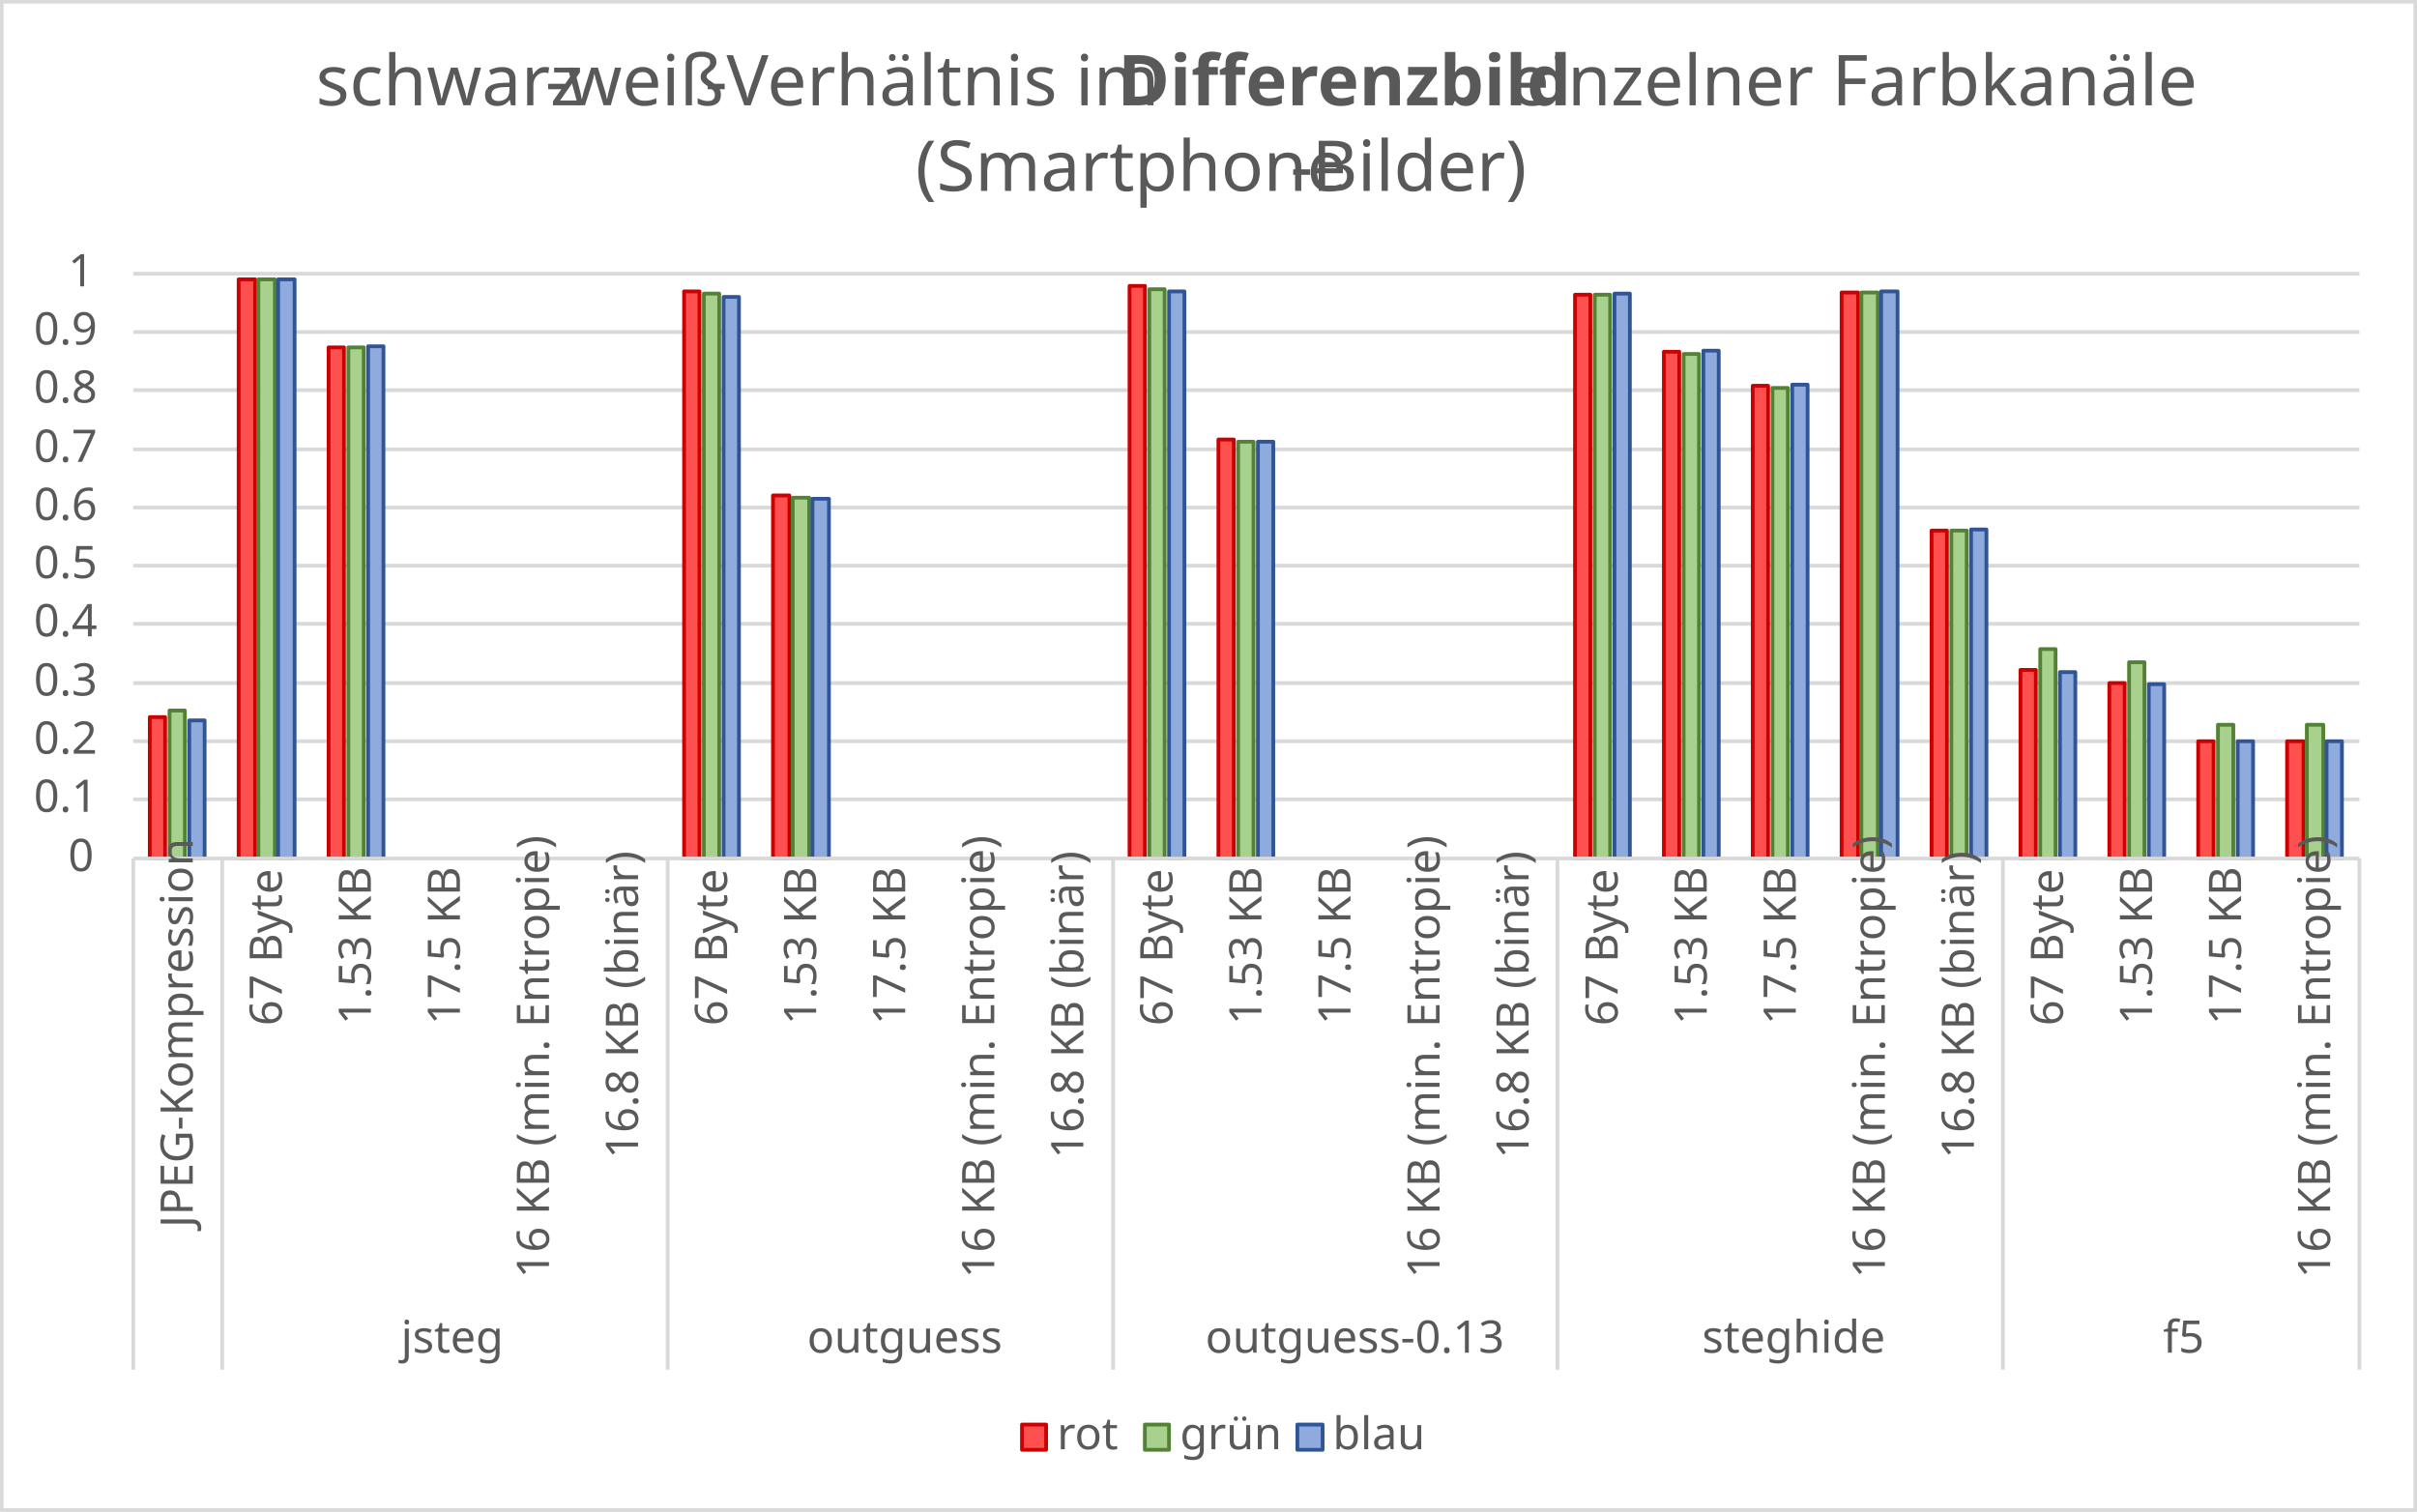
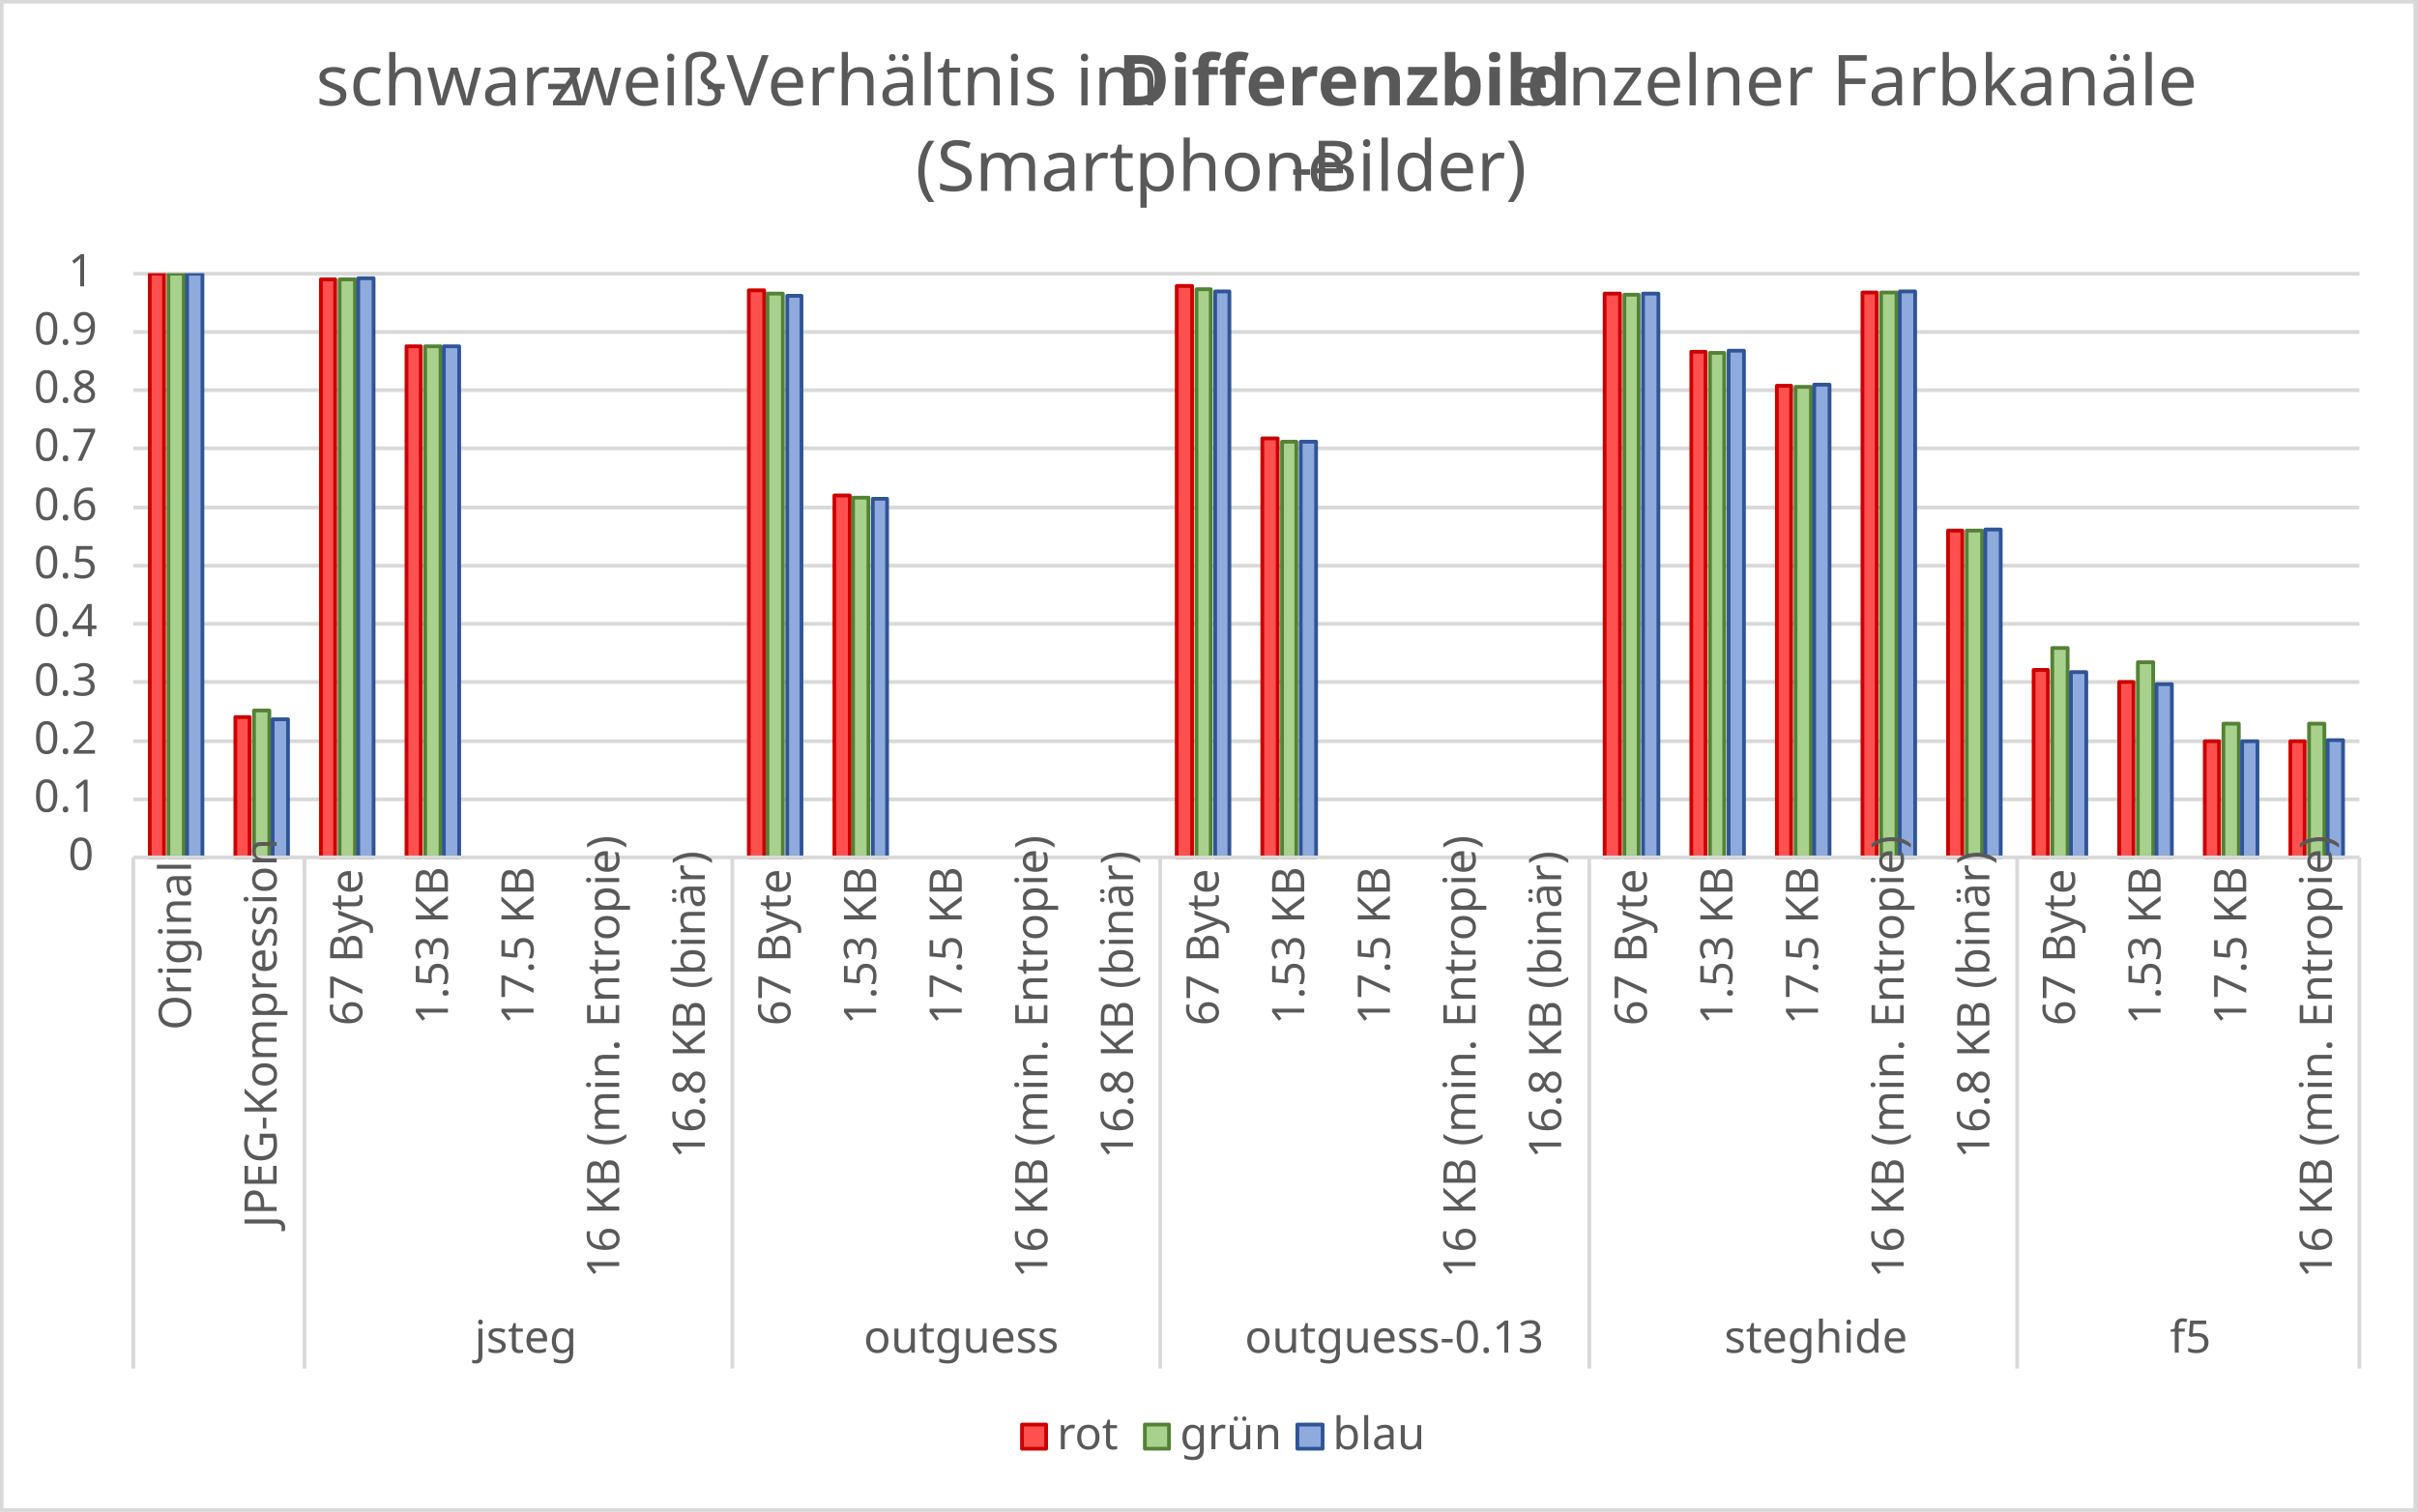
<svg xmlns="http://www.w3.org/2000/svg" width="2203" height="1378" xml:space="preserve" overflow="hidden">
  <defs>
    <clipPath id="clip0">
-       <rect x="274" y="3574" width="2203" height="1378" />
+       <rect x="274" y="3643" width="2203" height="1378" />
    </clipPath>
    <clipPath id="clip1">
-       <rect x="275" y="3575" width="2200" height="1375" />
+       <rect x="275" y="3643" width="2200" height="1375" />
    </clipPath>
    <clipPath id="clip2">
-       <rect x="395" y="3823" width="2033" height="536" />
+       <rect x="395" y="3892" width="2033" height="536" />
    </clipPath>
    <clipPath id="clip3">
-       <rect x="395" y="3823" width="2033" height="536" />
+       <rect x="395" y="3892" width="2033" height="536" />
    </clipPath>
    <clipPath id="clip4">
-       <rect x="395" y="3823" width="2033" height="536" />
+       <rect x="395" y="3892" width="2033" height="536" />
    </clipPath>
    <clipPath id="clip5">
-       <rect x="275" y="3575" width="2200" height="1375" />
+       <rect x="275" y="3643" width="2200" height="1375" />
    </clipPath>
    <clipPath id="clip6">
-       <rect x="275" y="3575" width="2200" height="1375" />
+       <rect x="275" y="3643" width="2200" height="1375" />
    </clipPath>
    <clipPath id="clip7">
-       <rect x="275" y="3575" width="2200" height="1375" />
+       <rect x="275" y="3643" width="2200" height="1375" />
    </clipPath>
    <clipPath id="clip8">
-       <rect x="275" y="3575" width="2200" height="1375" />
+       <rect x="275" y="3643" width="2200" height="1375" />
    </clipPath>
    <clipPath id="clip9">
-       <rect x="275" y="3575" width="2200" height="1375" />
+       <rect x="275" y="3643" width="2200" height="1375" />
    </clipPath>
    <clipPath id="clip10">
-       <rect x="275" y="3575" width="2200" height="1375" />
+       <rect x="275" y="3643" width="2200" height="1375" />
    </clipPath>
    <clipPath id="clip11">
-       <rect x="275" y="3575" width="2200" height="1375" />
+       <rect x="275" y="3643" width="2200" height="1375" />
    </clipPath>
    <clipPath id="clip12">
-       <rect x="275" y="3575" width="2200" height="1375" />
+       <rect x="275" y="3643" width="2200" height="1375" />
    </clipPath>
    <clipPath id="clip13">
-       <rect x="275" y="3575" width="2200" height="1375" />
+       <rect x="275" y="3643" width="2200" height="1375" />
    </clipPath>
    <clipPath id="clip14">
-       <rect x="275" y="3575" width="2200" height="1375" />
+       <rect x="275" y="3643" width="2200" height="1375" />
    </clipPath>
    <clipPath id="clip15">
-       <rect x="275" y="3575" width="2200" height="1375" />
+       <rect x="275" y="3643" width="2200" height="1375" />
    </clipPath>
    <clipPath id="clip16">
-       <rect x="275" y="3575" width="2200" height="1375" />
+       <rect x="275" y="3643" width="2200" height="1375" />
    </clipPath>
    <clipPath id="clip17">
-       <rect x="275" y="3575" width="2200" height="1375" />
+       <rect x="275" y="3643" width="2200" height="1375" />
    </clipPath>
    <clipPath id="clip18">
-       <rect x="275" y="3575" width="2200" height="1375" />
+       <rect x="275" y="3643" width="2200" height="1375" />
    </clipPath>
    <clipPath id="clip19">
-       <rect x="275" y="3575" width="2200" height="1375" />
+       <rect x="275" y="3643" width="2200" height="1375" />
    </clipPath>
    <clipPath id="clip20">
-       <rect x="275" y="3575" width="2200" height="1375" />
+       <rect x="275" y="3643" width="2200" height="1375" />
    </clipPath>
    <clipPath id="clip21">
-       <rect x="275" y="3575" width="2200" height="1375" />
+       <rect x="275" y="3643" width="2200" height="1375" />
    </clipPath>
    <clipPath id="clip22">
-       <rect x="275" y="3575" width="2200" height="1375" />
+       <rect x="275" y="3643" width="2200" height="1375" />
    </clipPath>
    <clipPath id="clip23">
-       <rect x="275" y="3575" width="2200" height="1375" />
+       <rect x="275" y="3643" width="2200" height="1375" />
    </clipPath>
    <clipPath id="clip24">
-       <rect x="275" y="3575" width="2200" height="1375" />
+       <rect x="275" y="3643" width="2200" height="1375" />
    </clipPath>
    <clipPath id="clip25">
-       <rect x="275" y="3575" width="2200" height="1375" />
+       <rect x="275" y="3643" width="2200" height="1375" />
    </clipPath>
    <clipPath id="clip26">
-       <rect x="275" y="3575" width="2200" height="1375" />
+       <rect x="275" y="3643" width="2200" height="1375" />
    </clipPath>
    <clipPath id="clip27">
-       <rect x="275" y="3575" width="2200" height="1375" />
+       <rect x="275" y="3643" width="2200" height="1375" />
    </clipPath>
    <clipPath id="clip28">
-       <rect x="275" y="3575" width="2200" height="1375" />
+       <rect x="275" y="3643" width="2200" height="1375" />
    </clipPath>
    <clipPath id="clip29">
-       <rect x="275" y="3575" width="2200" height="1375" />
+       <rect x="275" y="3643" width="2200" height="1375" />
    </clipPath>
    <clipPath id="clip30">
-       <rect x="275" y="3575" width="2200" height="1375" />
+       <rect x="275" y="3643" width="2200" height="1375" />
    </clipPath>
    <clipPath id="clip31">
-       <rect x="275" y="3575" width="2200" height="1375" />
+       <rect x="275" y="3643" width="2200" height="1375" />
    </clipPath>
    <clipPath id="clip32">
-       <rect x="275" y="3575" width="2200" height="1375" />
+       <rect x="275" y="3643" width="2200" height="1375" />
    </clipPath>
    <clipPath id="clip33">
-       <rect x="275" y="3575" width="2200" height="1375" />
+       <rect x="275" y="3643" width="2200" height="1375" />
    </clipPath>
    <clipPath id="clip34">
-       <rect x="275" y="3575" width="2200" height="1375" />
+       <rect x="275" y="3643" width="2200" height="1375" />
    </clipPath>
    <clipPath id="clip35">
-       <rect x="275" y="3575" width="2200" height="1375" />
+       <rect x="275" y="3643" width="2200" height="1375" />
    </clipPath>
    <clipPath id="clip36">
-       <rect x="275" y="3575" width="2200" height="1375" />
+       <rect x="275" y="3643" width="2200" height="1375" />
    </clipPath>
    <clipPath id="clip37">
-       <rect x="275" y="3575" width="2200" height="1375" />
+       <rect x="275" y="3643" width="2200" height="1375" />
    </clipPath>
    <clipPath id="clip38">
-       <rect x="275" y="3575" width="2200" height="1375" />
+       <rect x="275" y="3643" width="2200" height="1375" />
    </clipPath>
    <clipPath id="clip39">
-       <rect x="275" y="3575" width="2200" height="1375" />
+       <rect x="275" y="3643" width="2200" height="1375" />
    </clipPath>
    <clipPath id="clip40">
-       <rect x="275" y="3575" width="2200" height="1375" />
+       <rect x="275" y="3643" width="2200" height="1375" />
    </clipPath>
    <clipPath id="clip41">
-       <rect x="275" y="3575" width="2200" height="1375" />
+       <rect x="275" y="3643" width="2200" height="1375" />
    </clipPath>
    <clipPath id="clip42">
-       <rect x="275" y="3575" width="2200" height="1375" />
+       <rect x="275" y="3643" width="2200" height="1375" />
    </clipPath>
    <clipPath id="clip43">
-       <rect x="275" y="3575" width="2200" height="1375" />
+       <rect x="275" y="3643" width="2200" height="1375" />
    </clipPath>
    <clipPath id="clip44">
-       <rect x="275" y="3575" width="2200" height="1375" />
+       <rect x="275" y="3643" width="2200" height="1375" />
    </clipPath>
    <clipPath id="clip45">
-       <rect x="275" y="3575" width="2200" height="1375" />
+       <rect x="275" y="3643" width="2200" height="1375" />
    </clipPath>
    <clipPath id="clip46">
-       <rect x="275" y="3575" width="2200" height="1375" />
+       <rect x="275" y="3643" width="2200" height="1375" />
    </clipPath>
    <clipPath id="clip47">
-       <rect x="275" y="3575" width="2200" height="1375" />
+       <rect x="275" y="3643" width="2200" height="1375" />
    </clipPath>
    <clipPath id="clip48">
-       <rect x="275" y="3575" width="2200" height="1375" />
+       <rect x="275" y="3643" width="2200" height="1375" />
    </clipPath>
    <clipPath id="clip49">
-       <rect x="275" y="3575" width="2200" height="1375" />
+       <rect x="275" y="3643" width="2200" height="1375" />
    </clipPath>
    <clipPath id="clip50">
-       <rect x="275" y="3575" width="2200" height="1375" />
+       <rect x="275" y="3643" width="2200" height="1375" />
    </clipPath>
    <clipPath id="clip51">
-       <rect x="275" y="3575" width="2200" height="1375" />
+       <rect x="275" y="3643" width="2200" height="1375" />
    </clipPath>
    <clipPath id="clip52">
-       <rect x="275" y="3575" width="2200" height="1375" />
+       <rect x="275" y="3643" width="2200" height="1375" />
    </clipPath>
    <clipPath id="clip53">
-       <rect x="275" y="3575" width="2200" height="1375" />
+       <rect x="275" y="3643" width="2200" height="1375" />
    </clipPath>
    <clipPath id="clip54">
-       <rect x="275" y="3575" width="2200" height="1375" />
+       <rect x="275" y="3643" width="2200" height="1375" />
    </clipPath>
    <clipPath id="clip55">
-       <rect x="275" y="3575" width="2200" height="1375" />
+       <rect x="275" y="3643" width="2200" height="1375" />
    </clipPath>
    <clipPath id="clip56">
-       <rect x="275" y="3575" width="2200" height="1375" />
+       <rect x="275" y="3643" width="2200" height="1375" />
    </clipPath>
    <clipPath id="clip57">
-       <rect x="275" y="3575" width="2200" height="1375" />
+       <rect x="275" y="3643" width="2200" height="1375" />
    </clipPath>
    <clipPath id="clip58">
-       <rect x="275" y="3575" width="2200" height="1375" />
+       <rect x="275" y="3643" width="2200" height="1375" />
    </clipPath>
    <clipPath id="clip59">
-       <rect x="275" y="3575" width="2200" height="1375" />
+       <rect x="275" y="3643" width="2200" height="1375" />
    </clipPath>
    <clipPath id="clip60">
-       <rect x="275" y="3575" width="2200" height="1375" />
+       <rect x="275" y="3643" width="2200" height="1375" />
    </clipPath>
    <clipPath id="clip61">
-       <rect x="275" y="3575" width="2200" height="1375" />
+       <rect x="275" y="3643" width="2200" height="1375" />
    </clipPath>
    <clipPath id="clip62">
-       <rect x="275" y="3575" width="2200" height="1375" />
+       <rect x="275" y="3643" width="2200" height="1375" />
    </clipPath>
    <clipPath id="clip63">
-       <rect x="275" y="3575" width="2200" height="1375" />
+       <rect x="275" y="3643" width="2200" height="1375" />
    </clipPath>
    <clipPath id="clip64">
-       <rect x="275" y="3575" width="2200" height="1375" />
+       <rect x="275" y="3643" width="2200" height="1375" />
+     </clipPath>
+     <clipPath id="clip65">
+       <rect x="275" y="3643" width="2200" height="1375" />
    </clipPath>
  </defs>
-   <g clip-path="url(#clip0)" transform="translate(-274 -3574)">
-     <rect x="275" y="3575" width="2200" height="1375" fill="#FFFFFF" />
+   <g clip-path="url(#clip0)" transform="translate(-274 -3643)">
+     <rect x="275" y="3644" width="2200" height="1375" fill="#FFFFFF" />
    <g clip-path="url(#clip1)">
-       <path d="M395.5 4302.64 2424.5 4302.64M395.5 4249.64 2424.5 4249.64M395.5 4196.64 2424.5 4196.64M395.5 4142.64 2424.5 4142.64M395.5 4089.63 2424.5 4089.63M395.5 4036.63 2424.5 4036.63M395.5 3983.63 2424.5 3983.63M395.5 3929.63 2424.5 3929.63M395.5 3876.63 2424.5 3876.63M395.5 3823.5 2424.5 3823.5" stroke="#D9D9D9" stroke-width="3.438" stroke-linejoin="round" stroke-miterlimit="10" fill="none" />
+       <path d="M395.5 4371.64 2424.5 4371.64M395.5 4318.64 2424.5 4318.64M395.5 4264.64 2424.5 4264.64M395.5 4211.64 2424.5 4211.64M395.5 4158.64 2424.5 4158.64M395.5 4105.63 2424.5 4105.63M395.5 4051.63 2424.5 4051.63M395.5 3998.63 2424.5 3998.63M395.5 3945.63 2424.5 3945.63M395.5 3892.5 2424.5 3892.5" stroke="#D9D9D9" stroke-width="3.438" stroke-linejoin="round" stroke-miterlimit="10" fill="none" />
    </g>
    <g clip-path="url(#clip2)">
-       <path d="M410.514 4227.64 424.514 4227.64 424.514 4356.5 410.514 4356.5ZM491.516 3828.63 506.517 3828.63 506.517 4356.5 491.516 4356.5ZM573.519 3890.63 587.519 3890.63 587.519 4356.5 573.519 4356.5ZM897.53 3839.63 911.53 3839.63 911.53 4356.5 897.53 4356.5ZM978.532 4025.63 993.533 4025.63 993.533 4356.5 978.532 4356.5ZM1303.54 3834.63 1317.54 3834.63 1317.54 4356.5 1303.54 4356.5ZM1384.55 3974.63 1398.55 3974.63 1398.55 4356.5 1384.55 4356.5ZM1709.56 3842.63 1723.56 3842.63 1723.56 4356.5 1709.56 4356.5ZM1790.56 3894.63 1804.56 3894.63 1804.56 4356.5 1790.56 4356.5ZM1871.56 3925.63 1885.56 3925.63 1885.56 4356.5 1871.56 4356.5ZM1952.56 3840.63 1967.56 3840.63 1967.56 4356.5 1952.56 4356.5ZM2034.57 4057.63 2048.57 4057.63 2048.57 4356.5 2034.57 4356.5ZM2115.57 4184.64 2129.57 4184.64 2129.57 4356.5 2115.57 4356.5ZM2196.57 4196.64 2210.57 4196.64 2210.57 4356.5 2196.57 4356.5ZM2277.57 4249.64 2291.58 4249.64 2291.58 4356.5 2277.57 4356.5ZM2358.58 4249.64 2373.58 4249.64 2373.58 4356.5 2358.58 4356.5Z" stroke="#CC0000" stroke-width="3.438" stroke-linejoin="round" stroke-miterlimit="10" fill="#FF5050" />
+       <path d="M410.514 3892.5 423.514 3892.5 423.514 4424.5 410.514 4424.5ZM488.516 4296.64 501.517 4296.64 501.517 4424.5 488.516 4424.5ZM566.519 3897.63 579.519 3897.63 579.519 4424.5 566.519 4424.5ZM644.521 3958.63 657.522 3958.63 657.522 4424.5 644.521 4424.5ZM956.531 3907.63 970.532 3907.63 970.532 4424.5 956.531 4424.5ZM1034.53 4094.63 1048.53 4094.63 1048.53 4424.5 1034.53 4424.5ZM1346.54 3903.63 1360.54 3903.63 1360.54 4424.5 1346.54 4424.5ZM1424.55 4042.63 1438.55 4042.63 1438.55 4424.5 1424.55 4424.5ZM1736.56 3910.63 1750.56 3910.63 1750.56 4424.5 1736.56 4424.5ZM1815.56 3963.63 1828.56 3963.63 1828.56 4424.5 1815.56 4424.5ZM1893.56 3994.63 1906.56 3994.63 1906.56 4424.5 1893.56 4424.5ZM1971.56 3909.63 1984.57 3909.63 1984.57 4424.5 1971.56 4424.5ZM2049.57 4126.64 2062.57 4126.64 2062.57 4424.5 2049.57 4424.5ZM2127.57 4253.64 2140.57 4253.64 2140.57 4424.5 2127.57 4424.5ZM2205.57 4264.64 2218.57 4264.64 2218.57 4424.5 2205.57 4424.5ZM2283.58 4318.64 2296.58 4318.64 2296.58 4424.5 2283.58 4424.5ZM2361.58 4318.64 2374.58 4318.64 2374.58 4424.5 2361.58 4424.5Z" stroke="#CC0000" stroke-width="3.438" stroke-linejoin="round" stroke-miterlimit="10" fill="#FF5050" />
    </g>
    <g clip-path="url(#clip3)">
-       <path d="M428.514 4221.64 442.515 4221.64 442.515 4356.5 428.514 4356.5ZM509.517 3828.63 524.517 3828.63 524.517 4356.5 509.517 4356.5ZM591.52 3890.63 605.52 3890.63 605.52 4356.5 591.52 4356.5ZM915.53 3841.63 929.531 3841.63 929.531 4356.5 915.53 4356.5ZM996.533 4027.63 1011.53 4027.63 1011.53 4356.5 996.533 4356.5ZM1321.54 3837.63 1335.54 3837.63 1335.54 4356.5 1321.54 4356.5ZM1402.55 3976.63 1416.55 3976.63 1416.55 4356.5 1402.55 4356.5ZM1727.56 3842.63 1741.56 3842.63 1741.56 4356.5 1727.56 4356.5ZM1808.56 3896.63 1822.56 3896.63 1822.56 4356.5 1808.56 4356.5ZM1889.56 3927.63 1903.56 3927.63 1903.56 4356.5 1889.56 4356.5ZM1970.56 3840.63 1985.57 3840.63 1985.57 4356.5 1970.56 4356.5ZM2052.57 4057.63 2066.57 4057.63 2066.57 4356.5 2052.57 4356.5ZM2133.57 4165.64 2147.57 4165.64 2147.57 4356.5 2133.57 4356.5ZM2214.57 4177.64 2228.57 4177.64 2228.57 4356.5 2214.57 4356.5ZM2295.58 4234.64 2309.58 4234.64 2309.58 4356.5 2295.58 4356.5ZM2376.58 4234.64 2391.58 4234.64 2391.58 4356.5 2376.58 4356.5Z" stroke="#548235" stroke-width="3.438" stroke-linejoin="round" stroke-miterlimit="10" fill="#A9D18E" />
+       <path d="M427.514 3892.5 441.515 3892.5 441.515 4424.5 427.514 4424.5ZM505.517 4290.64 519.517 4290.64 519.517 4424.5 505.517 4424.5ZM583.519 3897.63 597.52 3897.63 597.52 4424.5 583.519 4424.5ZM661.522 3958.63 675.522 3958.63 675.522 4424.5 661.522 4424.5ZM973.532 3910.63 987.533 3910.63 987.533 4424.5 973.532 4424.5ZM1051.53 4096.63 1065.54 4096.63 1065.54 4424.5 1051.53 4424.5ZM1364.54 3906.63 1377.55 3906.63 1377.55 4424.5 1364.54 4424.5ZM1442.55 4045.63 1455.55 4045.63 1455.55 4424.5 1442.55 4424.5ZM1754.56 3911.63 1767.56 3911.63 1767.56 4424.5 1754.56 4424.5ZM1832.56 3964.63 1845.56 3964.63 1845.56 4424.5 1832.56 4424.5ZM1910.56 3995.63 1924.56 3995.63 1924.56 4424.5 1910.56 4424.5ZM1988.57 3909.63 2002.57 3909.63 2002.57 4424.5 1988.57 4424.5ZM2066.57 4126.64 2080.57 4126.64 2080.57 4424.5 2066.57 4424.5ZM2144.57 4233.64 2158.57 4233.64 2158.57 4424.5 2144.57 4424.5ZM2222.57 4246.64 2236.57 4246.64 2236.57 4424.5 2222.57 4424.5ZM2300.58 4302.64 2314.58 4302.64 2314.58 4424.5 2300.58 4424.5ZM2378.58 4302.64 2392.58 4302.64 2392.58 4424.5 2378.58 4424.5Z" stroke="#548235" stroke-width="3.438" stroke-linejoin="round" stroke-miterlimit="10" fill="#A9D18E" />
    </g>
    <g clip-path="url(#clip4)">
-       <path d="M446.515 4230.64 460.515 4230.64 460.515 4356.5 446.515 4356.5ZM527.517 3828.63 542.518 3828.63 542.518 4356.5 527.517 4356.5ZM609.52 3889.63 623.521 3889.63 623.521 4356.5 609.52 4356.5ZM933.531 3844.63 947.531 3844.63 947.531 4356.5 933.531 4356.5ZM1014.53 4028.63 1029.53 4028.63 1029.53 4356.5 1014.53 4356.5ZM1339.54 3839.63 1353.54 3839.63 1353.54 4356.5 1339.54 4356.5ZM1420.55 3976.63 1434.55 3976.63 1434.55 4356.5 1420.55 4356.5ZM1745.56 3841.63 1759.56 3841.63 1759.56 4356.5 1745.56 4356.5ZM1826.56 3893.63 1840.56 3893.63 1840.56 4356.5 1826.56 4356.5ZM1907.56 3924.63 1921.56 3924.63 1921.56 4356.5 1907.56 4356.5ZM1988.57 3839.63 2003.57 3839.63 2003.57 4356.5 1988.57 4356.5ZM2070.57 4056.63 2084.57 4056.63 2084.57 4356.5 2070.57 4356.5ZM2151.57 4186.64 2165.57 4186.64 2165.57 4356.5 2151.57 4356.5ZM2232.57 4197.64 2246.57 4197.64 2246.57 4356.5 2232.57 4356.5ZM2313.58 4249.64 2327.58 4249.64 2327.58 4356.5 2313.58 4356.5ZM2394.58 4249.64 2408.58 4249.64 2408.58 4356.5 2394.58 4356.5Z" stroke="#2F5597" stroke-width="3.438" stroke-linejoin="round" stroke-miterlimit="10" fill="#8FAADC" />
+       <path d="M444.515 3892.5 458.515 3892.5 458.515 4424.5 444.515 4424.5ZM522.517 4298.64 536.518 4298.64 536.518 4424.5 522.517 4424.5ZM600.52 3896.63 614.52 3896.63 614.52 4424.5 600.52 4424.5ZM678.522 3958.63 692.523 3958.63 692.523 4424.5 678.522 4424.5ZM991.533 3912.63 1004.53 3912.63 1004.53 4424.5 991.533 4424.5ZM1069.54 4097.63 1082.54 4097.63 1082.54 4424.5 1069.54 4424.5ZM1381.55 3908.63 1394.55 3908.63 1394.55 4424.5 1381.55 4424.5ZM1459.55 4045.63 1473.55 4045.63 1473.55 4424.5 1459.55 4424.5ZM1771.56 3910.63 1785.56 3910.63 1785.56 4424.5 1771.56 4424.5ZM1849.56 3962.63 1863.56 3962.63 1863.56 4424.5 1849.56 4424.5ZM1927.56 3993.63 1941.56 3993.63 1941.56 4424.5 1927.56 4424.5ZM2005.57 3908.63 2019.57 3908.63 2019.57 4424.5 2005.57 4424.5ZM2083.57 4125.64 2097.57 4125.64 2097.57 4424.5 2083.57 4424.5ZM2161.57 4255.64 2175.57 4255.64 2175.57 4424.5 2161.57 4424.5ZM2239.57 4266.64 2253.57 4266.64 2253.57 4424.5 2239.57 4424.5ZM2317.58 4318.64 2331.58 4318.64 2331.58 4424.5 2317.58 4424.5ZM2395.58 4317.64 2409.58 4317.64 2409.58 4424.5 2395.58 4424.5Z" stroke="#2F5597" stroke-width="3.438" stroke-linejoin="round" stroke-miterlimit="10" fill="#8FAADC" />
    </g>
    <g clip-path="url(#clip5)">
-       <path d="M395.5 4356.5 2424.5 4356.5" stroke="#D9D9D9" stroke-width="3.438" stroke-linejoin="round" stroke-miterlimit="10" fill="none" fill-rule="evenodd" />
+       <path d="M395.5 4424.5 2424.5 4424.5" stroke="#D9D9D9" stroke-width="3.438" stroke-linejoin="round" stroke-miterlimit="10" fill="none" fill-rule="evenodd" />
    </g>
    <g clip-path="url(#clip6)">
-       <path d="M395.5 4356.5 395.5 4742.5M476.516 4356.5 476.516 4742.5M882.529 4356.5 882.529 4742.5M1288.54 4356.5 1288.54 4742.5M1693.56 4356.5 1693.56 4742.5M2099.57 4356.5 2099.57 4742.5M2424.5 4356.5 2424.5 4742.5" stroke="#D9D9D9" stroke-width="3.438" stroke-linejoin="round" stroke-miterlimit="10" fill="none" />
+       <path d="M395.5 4424.5 395.5 4811.5M551.518 4424.5 551.518 4811.5M941.531 4424.5 941.531 4811.5M1331.54 4424.5 1331.54 4811.5M1722.56 4424.5 1722.56 4811.5M2112.57 4424.5 2112.57 4811.5M2424.5 4424.5 2424.5 4811.5" stroke="#D9D9D9" stroke-width="3.438" stroke-linejoin="round" stroke-miterlimit="10" fill="none" />
    </g>
    <g clip-path="url(#clip7)">
-       <path d="M395.5 4742.5 395.5 4822.5M476.516 4742.5 476.516 4822.5M882.529 4742.5 882.529 4822.5M1288.54 4742.5 1288.54 4822.5M1693.56 4742.5 1693.56 4822.5M2099.57 4742.5 2099.57 4822.5M2424.5 4742.5 2424.5 4822.5" stroke="#D9D9D9" stroke-width="3.438" stroke-linejoin="round" stroke-miterlimit="10" fill="none" />
+       <path d="M395.5 4811.5 395.5 4890.5M551.518 4811.5 551.518 4890.5M941.531 4811.5 941.531 4890.5M1331.54 4811.5 1331.54 4890.5M1722.56 4811.5 1722.56 4890.5M2112.57 4811.5 2112.57 4890.5M2424.5 4811.5 2424.5 4890.5" stroke="#D9D9D9" stroke-width="3.438" stroke-linejoin="round" stroke-miterlimit="10" fill="none" />
    </g>
    <g clip-path="url(#clip8)">
-       <text fill="#595959" font-family="Calibri,Calibri_MSFontService,sans-serif" font-weight="400" font-size="41" transform="matrix(1 0 0 1 336.096 4368)">0</text>
+       <text fill="#595959" font-family="Calibri,Calibri_MSFontService,sans-serif" font-weight="400" font-size="41" transform="matrix(1 0 0 1 336.096 4436)">0</text>
    </g>
    <g clip-path="url(#clip9)">
-       <text fill="#595959" font-family="Calibri,Calibri_MSFontService,sans-serif" font-weight="400" font-size="41" transform="matrix(1 0 0 1 304.792 4314)">0.1</text>
+       <text fill="#595959" font-family="Calibri,Calibri_MSFontService,sans-serif" font-weight="400" font-size="41" transform="matrix(1 0 0 1 304.792 4383)">0.1</text>
    </g>
    <g clip-path="url(#clip10)">
-       <text fill="#595959" font-family="Calibri,Calibri_MSFontService,sans-serif" font-weight="400" font-size="41" transform="matrix(1 0 0 1 304.792 4261)">0.2</text>
+       <text fill="#595959" font-family="Calibri,Calibri_MSFontService,sans-serif" font-weight="400" font-size="41" transform="matrix(1 0 0 1 304.792 4330)">0.2</text>
    </g>
    <g clip-path="url(#clip11)">
-       <text fill="#595959" font-family="Calibri,Calibri_MSFontService,sans-serif" font-weight="400" font-size="41" transform="matrix(1 0 0 1 304.792 4208)">0.3</text>
+       <text fill="#595959" font-family="Calibri,Calibri_MSFontService,sans-serif" font-weight="400" font-size="41" transform="matrix(1 0 0 1 304.792 4277)">0.3</text>
    </g>
    <g clip-path="url(#clip12)">
-       <text fill="#595959" font-family="Calibri,Calibri_MSFontService,sans-serif" font-weight="400" font-size="41" transform="matrix(1 0 0 1 304.792 4154)">0.4</text>
+       <text fill="#595959" font-family="Calibri,Calibri_MSFontService,sans-serif" font-weight="400" font-size="41" transform="matrix(1 0 0 1 304.792 4223)">0.4</text>
    </g>
    <g clip-path="url(#clip13)">
-       <text fill="#595959" font-family="Calibri,Calibri_MSFontService,sans-serif" font-weight="400" font-size="41" transform="matrix(1 0 0 1 304.792 4101)">0.5</text>
+       <text fill="#595959" font-family="Calibri,Calibri_MSFontService,sans-serif" font-weight="400" font-size="41" transform="matrix(1 0 0 1 304.792 4170)">0.5</text>
    </g>
    <g clip-path="url(#clip14)">
-       <text fill="#595959" font-family="Calibri,Calibri_MSFontService,sans-serif" font-weight="400" font-size="41" transform="matrix(1 0 0 1 304.792 4048)">0.6</text>
+       <text fill="#595959" font-family="Calibri,Calibri_MSFontService,sans-serif" font-weight="400" font-size="41" transform="matrix(1 0 0 1 304.792 4117)">0.6</text>
    </g>
    <g clip-path="url(#clip15)">
-       <text fill="#595959" font-family="Calibri,Calibri_MSFontService,sans-serif" font-weight="400" font-size="41" transform="matrix(1 0 0 1 304.792 3995)">0.7</text>
+       <text fill="#595959" font-family="Calibri,Calibri_MSFontService,sans-serif" font-weight="400" font-size="41" transform="matrix(1 0 0 1 304.792 4063)">0.7</text>
    </g>
    <g clip-path="url(#clip16)">
-       <text fill="#595959" font-family="Calibri,Calibri_MSFontService,sans-serif" font-weight="400" font-size="41" transform="matrix(1 0 0 1 304.792 3941)">0.8</text>
+       <text fill="#595959" font-family="Calibri,Calibri_MSFontService,sans-serif" font-weight="400" font-size="41" transform="matrix(1 0 0 1 304.792 4010)">0.8</text>
    </g>
    <g clip-path="url(#clip17)">
-       <text fill="#595959" font-family="Calibri,Calibri_MSFontService,sans-serif" font-weight="400" font-size="41" transform="matrix(1 0 0 1 304.792 3888)">0.9</text>
+       <text fill="#595959" font-family="Calibri,Calibri_MSFontService,sans-serif" font-weight="400" font-size="41" transform="matrix(1 0 0 1 304.792 3957)">0.9</text>
    </g>
    <g clip-path="url(#clip18)">
-       <text fill="#595959" font-family="Calibri,Calibri_MSFontService,sans-serif" font-weight="400" font-size="41" transform="matrix(1 0 0 1 336.096 3835)">1</text>
+       <text fill="#595959" font-family="Calibri,Calibri_MSFontService,sans-serif" font-weight="400" font-size="41" transform="matrix(1 0 0 1 336.096 3904)">1</text>
    </g>
    <g clip-path="url(#clip19)">
-       <text fill="#595959" font-family="Calibri,Calibri_MSFontService,sans-serif" font-weight="400" font-size="41" transform="matrix(6.12323e-17 -1 1 6.12323e-17 449.675 4693)">JPEG-Kompression</text>
+       <text fill="#595959" font-family="Calibri,Calibri_MSFontService,sans-serif" font-weight="400" font-size="41" transform="matrix(6.12323e-17 -1 1 6.12323e-17 448.114 4582)">Original</text>
    </g>
    <g clip-path="url(#clip20)">
-       <text fill="#595959" font-family="Calibri,Calibri_MSFontService,sans-serif" font-weight="400" font-size="41" transform="matrix(6.12323e-17 -1 1 6.12323e-17 530.848 4509)">67 Byte</text>
+       <text fill="#595959" font-family="Calibri,Calibri_MSFontService,sans-serif" font-weight="400" font-size="41" transform="matrix(6.12323e-17 -1 1 6.12323e-17 526.165 4762)">JPEG-Kompression</text>
    </g>
    <g clip-path="url(#clip21)">
-       <text fill="#595959" font-family="Calibri,Calibri_MSFontService,sans-serif" font-weight="400" font-size="41" transform="matrix(6.12323e-17 -1 1 6.12323e-17 612.021 4508)">1.53 KB</text>
+       <text fill="#595959" font-family="Calibri,Calibri_MSFontService,sans-serif" font-weight="400" font-size="41" transform="matrix(6.12323e-17 -1 1 6.12323e-17 604.216 4578)">67 Byte</text>
    </g>
    <g clip-path="url(#clip22)">
-       <text fill="#595959" font-family="Calibri,Calibri_MSFontService,sans-serif" font-weight="400" font-size="41" transform="matrix(6.12323e-17 -1 1 6.12323e-17 693.194 4508)">17.5 KB</text>
+       <text fill="#595959" font-family="Calibri,Calibri_MSFontService,sans-serif" font-weight="400" font-size="41" transform="matrix(6.12323e-17 -1 1 6.12323e-17 682.267 4577)">1.53 KB</text>
    </g>
    <g clip-path="url(#clip23)">
-       <text fill="#595959" font-family="Calibri,Calibri_MSFontService,sans-serif" font-weight="400" font-size="41" transform="matrix(6.12323e-17 -1 1 6.12323e-17 774.366 4739)">16 KB (min. Entropie)</text>
+       <text fill="#595959" font-family="Calibri,Calibri_MSFontService,sans-serif" font-weight="400" font-size="41" transform="matrix(6.12323e-17 -1 1 6.12323e-17 760.317 4577)">17.5 KB</text>
    </g>
    <g clip-path="url(#clip24)">
-       <text fill="#595959" font-family="Calibri,Calibri_MSFontService,sans-serif" font-weight="400" font-size="41" transform="matrix(6.12323e-17 -1 1 6.12323e-17 855.539 4630)">16.8 KB (binär)</text>
+       <text fill="#595959" font-family="Calibri,Calibri_MSFontService,sans-serif" font-weight="400" font-size="41" transform="matrix(6.12323e-17 -1 1 6.12323e-17 838.368 4808)">16 KB (min. Entropie)</text>
    </g>
    <g clip-path="url(#clip25)">
-       <text fill="#595959" font-family="Calibri,Calibri_MSFontService,sans-serif" font-weight="400" font-size="41" transform="matrix(6.12323e-17 -1 1 6.12323e-17 936.712 4509)">67 Byte</text>
+       <text fill="#595959" font-family="Calibri,Calibri_MSFontService,sans-serif" font-weight="400" font-size="41" transform="matrix(6.12323e-17 -1 1 6.12323e-17 916.419 4699)">16.8 KB (binär)</text>
    </g>
    <g clip-path="url(#clip26)">
-       <text fill="#595959" font-family="Calibri,Calibri_MSFontService,sans-serif" font-weight="400" font-size="41" transform="matrix(6.12323e-17 -1 1 6.12323e-17 1017.88 4508)">1.53 KB</text>
+       <text fill="#595959" font-family="Calibri,Calibri_MSFontService,sans-serif" font-weight="400" font-size="41" transform="matrix(6.12323e-17 -1 1 6.12323e-17 994.47 4578)">67 Byte</text>
    </g>
    <g clip-path="url(#clip27)">
-       <text fill="#595959" font-family="Calibri,Calibri_MSFontService,sans-serif" font-weight="400" font-size="41" transform="matrix(6.12323e-17 -1 1 6.12323e-17 1099.06 4508)">17.5 KB</text>
+       <text fill="#595959" font-family="Calibri,Calibri_MSFontService,sans-serif" font-weight="400" font-size="41" transform="matrix(6.12323e-17 -1 1 6.12323e-17 1072.52 4577)">1.53 KB</text>
    </g>
    <g clip-path="url(#clip28)">
-       <text fill="#595959" font-family="Calibri,Calibri_MSFontService,sans-serif" font-weight="400" font-size="41" transform="matrix(6.12323e-17 -1 1 6.12323e-17 1180.23 4739)">16 KB (min. Entropie)</text>
+       <text fill="#595959" font-family="Calibri,Calibri_MSFontService,sans-serif" font-weight="400" font-size="41" transform="matrix(6.12323e-17 -1 1 6.12323e-17 1150.57 4577)">17.5 KB</text>
    </g>
    <g clip-path="url(#clip29)">
-       <text fill="#595959" font-family="Calibri,Calibri_MSFontService,sans-serif" font-weight="400" font-size="41" transform="matrix(6.12323e-17 -1 1 6.12323e-17 1261.4 4630)">16.8 KB (binär)</text>
+       <text fill="#595959" font-family="Calibri,Calibri_MSFontService,sans-serif" font-weight="400" font-size="41" transform="matrix(6.12323e-17 -1 1 6.12323e-17 1228.62 4808)">16 KB (min. Entropie)</text>
    </g>
    <g clip-path="url(#clip30)">
-       <text fill="#595959" font-family="Calibri,Calibri_MSFontService,sans-serif" font-weight="400" font-size="41" transform="matrix(6.12323e-17 -1 1 6.12323e-17 1342.58 4509)">67 Byte</text>
+       <text fill="#595959" font-family="Calibri,Calibri_MSFontService,sans-serif" font-weight="400" font-size="41" transform="matrix(6.12323e-17 -1 1 6.12323e-17 1306.67 4699)">16.8 KB (binär)</text>
    </g>
    <g clip-path="url(#clip31)">
-       <text fill="#595959" font-family="Calibri,Calibri_MSFontService,sans-serif" font-weight="400" font-size="41" transform="matrix(6.12323e-17 -1 1 6.12323e-17 1423.75 4508)">1.53 KB</text>
+       <text fill="#595959" font-family="Calibri,Calibri_MSFontService,sans-serif" font-weight="400" font-size="41" transform="matrix(6.12323e-17 -1 1 6.12323e-17 1384.72 4578)">67 Byte</text>
    </g>
    <g clip-path="url(#clip32)">
-       <text fill="#595959" font-family="Calibri,Calibri_MSFontService,sans-serif" font-weight="400" font-size="41" transform="matrix(6.12323e-17 -1 1 6.12323e-17 1504.92 4508)">17.5 KB</text>
+       <text fill="#595959" font-family="Calibri,Calibri_MSFontService,sans-serif" font-weight="400" font-size="41" transform="matrix(6.12323e-17 -1 1 6.12323e-17 1462.77 4577)">1.53 KB</text>
    </g>
    <g clip-path="url(#clip33)">
-       <text fill="#595959" font-family="Calibri,Calibri_MSFontService,sans-serif" font-weight="400" font-size="41" transform="matrix(6.12323e-17 -1 1 6.12323e-17 1586.09 4739)">16 KB (min. Entropie)</text>
+       <text fill="#595959" font-family="Calibri,Calibri_MSFontService,sans-serif" font-weight="400" font-size="41" transform="matrix(6.12323e-17 -1 1 6.12323e-17 1540.83 4577)">17.5 KB</text>
    </g>
    <g clip-path="url(#clip34)">
-       <text fill="#595959" font-family="Calibri,Calibri_MSFontService,sans-serif" font-weight="400" font-size="41" transform="matrix(6.12323e-17 -1 1 6.12323e-17 1667.27 4630)">16.8 KB (binär)</text>
+       <text fill="#595959" font-family="Calibri,Calibri_MSFontService,sans-serif" font-weight="400" font-size="41" transform="matrix(6.12323e-17 -1 1 6.12323e-17 1618.88 4808)">16 KB (min. Entropie)</text>
    </g>
    <g clip-path="url(#clip35)">
-       <text fill="#595959" font-family="Calibri,Calibri_MSFontService,sans-serif" font-weight="400" font-size="41" transform="matrix(6.12323e-17 -1 1 6.12323e-17 1748.44 4509)">67 Byte</text>
+       <text fill="#595959" font-family="Calibri,Calibri_MSFontService,sans-serif" font-weight="400" font-size="41" transform="matrix(6.12323e-17 -1 1 6.12323e-17 1696.93 4699)">16.8 KB (binär)</text>
    </g>
    <g clip-path="url(#clip36)">
-       <text fill="#595959" font-family="Calibri,Calibri_MSFontService,sans-serif" font-weight="400" font-size="41" transform="matrix(6.12323e-17 -1 1 6.12323e-17 1829.61 4508)">1.53 KB</text>
+       <text fill="#595959" font-family="Calibri,Calibri_MSFontService,sans-serif" font-weight="400" font-size="41" transform="matrix(6.12323e-17 -1 1 6.12323e-17 1774.98 4578)">67 Byte</text>
    </g>
    <g clip-path="url(#clip37)">
-       <text fill="#595959" font-family="Calibri,Calibri_MSFontService,sans-serif" font-weight="400" font-size="41" transform="matrix(6.12323e-17 -1 1 6.12323e-17 1910.79 4508)">17.5 KB</text>
+       <text fill="#595959" font-family="Calibri,Calibri_MSFontService,sans-serif" font-weight="400" font-size="41" transform="matrix(6.12323e-17 -1 1 6.12323e-17 1853.03 4577)">1.53 KB</text>
    </g>
    <g clip-path="url(#clip38)">
-       <text fill="#595959" font-family="Calibri,Calibri_MSFontService,sans-serif" font-weight="400" font-size="41" transform="matrix(6.12323e-17 -1 1 6.12323e-17 1991.96 4739)">16 KB (min. Entropie)</text>
+       <text fill="#595959" font-family="Calibri,Calibri_MSFontService,sans-serif" font-weight="400" font-size="41" transform="matrix(6.12323e-17 -1 1 6.12323e-17 1931.08 4577)">17.5 KB</text>
    </g>
    <g clip-path="url(#clip39)">
-       <text fill="#595959" font-family="Calibri,Calibri_MSFontService,sans-serif" font-weight="400" font-size="41" transform="matrix(6.12323e-17 -1 1 6.12323e-17 2073.13 4630)">16.8 KB (binär)</text>
+       <text fill="#595959" font-family="Calibri,Calibri_MSFontService,sans-serif" font-weight="400" font-size="41" transform="matrix(6.12323e-17 -1 1 6.12323e-17 2009.13 4808)">16 KB (min. Entropie)</text>
    </g>
    <g clip-path="url(#clip40)">
-       <text fill="#595959" font-family="Calibri,Calibri_MSFontService,sans-serif" font-weight="400" font-size="41" transform="matrix(6.12323e-17 -1 1 6.12323e-17 2154.3 4509)">67 Byte</text>
+       <text fill="#595959" font-family="Calibri,Calibri_MSFontService,sans-serif" font-weight="400" font-size="41" transform="matrix(6.12323e-17 -1 1 6.12323e-17 2087.18 4699)">16.8 KB (binär)</text>
    </g>
    <g clip-path="url(#clip41)">
-       <text fill="#595959" font-family="Calibri,Calibri_MSFontService,sans-serif" font-weight="400" font-size="41" transform="matrix(6.12323e-17 -1 1 6.12323e-17 2235.48 4508)">1.53 KB</text>
+       <text fill="#595959" font-family="Calibri,Calibri_MSFontService,sans-serif" font-weight="400" font-size="41" transform="matrix(6.12323e-17 -1 1 6.12323e-17 2165.23 4578)">67 Byte</text>
    </g>
    <g clip-path="url(#clip42)">
-       <text fill="#595959" font-family="Calibri,Calibri_MSFontService,sans-serif" font-weight="400" font-size="41" transform="matrix(6.12323e-17 -1 1 6.12323e-17 2316.65 4508)">17.5 KB</text>
+       <text fill="#595959" font-family="Calibri,Calibri_MSFontService,sans-serif" font-weight="400" font-size="41" transform="matrix(6.12323e-17 -1 1 6.12323e-17 2243.28 4577)">1.53 KB</text>
    </g>
    <g clip-path="url(#clip43)">
-       <text fill="#595959" font-family="Calibri,Calibri_MSFontService,sans-serif" font-weight="400" font-size="41" transform="matrix(6.12323e-17 -1 1 6.12323e-17 2397.82 4739)">16 KB (min. Entropie)</text>
+       <text fill="#595959" font-family="Calibri,Calibri_MSFontService,sans-serif" font-weight="400" font-size="41" transform="matrix(6.12323e-17 -1 1 6.12323e-17 2321.33 4577)">17.5 KB</text>
    </g>
    <g clip-path="url(#clip44)">
-       <text fill="#595959" font-family="Calibri,Calibri_MSFontService,sans-serif" font-weight="400" font-size="41" transform="matrix(1 0 0 1 639.481 4807)">jsteg</text>
+       <text fill="#595959" font-family="Calibri,Calibri_MSFontService,sans-serif" font-weight="400" font-size="41" transform="matrix(6.12323e-17 -1 1 6.12323e-17 2399.38 4808)">16 KB (min. Entropie)</text>
    </g>
    <g clip-path="url(#clip45)">
-       <text fill="#595959" font-family="Calibri,Calibri_MSFontService,sans-serif" font-weight="400" font-size="41" transform="matrix(1 0 0 1 1009.66 4807)">outguess</text>
+       <text fill="#595959" font-family="Calibri,Calibri_MSFontService,sans-serif" font-weight="400" font-size="41" transform="matrix(1 0 0 1 706.604 4876)">jsteg</text>
    </g>
    <g clip-path="url(#clip46)">
-       <text fill="#595959" font-family="Calibri,Calibri_MSFontService,sans-serif" font-weight="400" font-size="41" transform="matrix(1 0 0 1 1372.66 4807)">outguess-0.13</text>
+       <text fill="#595959" font-family="Calibri,Calibri_MSFontService,sans-serif" font-weight="400" font-size="41" transform="matrix(1 0 0 1 1061.18 4876)">outguess</text>
    </g>
    <g clip-path="url(#clip47)">
-       <text fill="#595959" font-family="Calibri,Calibri_MSFontService,sans-serif" font-weight="400" font-size="41" transform="matrix(1 0 0 1 1825.33 4807)">steghide</text>
+       <text fill="#595959" font-family="Calibri,Calibri_MSFontService,sans-serif" font-weight="400" font-size="41" transform="matrix(1 0 0 1 1408.57 4876)">outguess-0.13</text>
    </g>
    <g clip-path="url(#clip48)">
-       <text fill="#595959" font-family="Calibri,Calibri_MSFontService,sans-serif" font-weight="400" font-size="41" transform="matrix(1 0 0 1 2245.5 4807)">f5</text>
+       <text fill="#595959" font-family="Calibri,Calibri_MSFontService,sans-serif" font-weight="400" font-size="41" transform="matrix(1 0 0 1 1845.63 4876)">steghide</text>
    </g>
    <g clip-path="url(#clip49)">
-       <text fill="#595959" font-family="Calibri,Calibri_MSFontService,sans-serif" font-weight="400" font-size="64" transform="matrix(1 0 0 1 561.917 3670)">schwarz</text>
+       <text fill="#595959" font-family="Calibri,Calibri_MSFontService,sans-serif" font-weight="400" font-size="41" transform="matrix(1 0 0 1 2251.74 4876)">f5</text>
    </g>
    <g clip-path="url(#clip50)">
-       <text fill="#595959" font-family="Calibri,Calibri_MSFontService,sans-serif" font-weight="400" font-size="64" transform="matrix(1 0 0 1 771.031 3670)">-</text>
+       <text fill="#595959" font-family="Calibri,Calibri_MSFontService,sans-serif" font-weight="400" font-size="64" transform="matrix(1 0 0 1 561.917 3739)">schwarz</text>
    </g>
    <g clip-path="url(#clip51)">
-       <text fill="#595959" font-family="Calibri,Calibri_MSFontService,sans-serif" font-weight="400" font-size="64" transform="matrix(1 0 0 1 790.671 3670)">weiß</text>
+       <text fill="#595959" font-family="Calibri,Calibri_MSFontService,sans-serif" font-weight="400" font-size="64" transform="matrix(1 0 0 1 771.031 3739)">-</text>
    </g>
    <g clip-path="url(#clip52)">
-       <text fill="#595959" font-family="Calibri,Calibri_MSFontService,sans-serif" font-weight="400" font-size="64" transform="matrix(1 0 0 1 916.483 3670)">-</text>
+       <text fill="#595959" font-family="Calibri,Calibri_MSFontService,sans-serif" font-weight="400" font-size="64" transform="matrix(1 0 0 1 790.671 3739)">weiß</text>
    </g>
    <g clip-path="url(#clip53)">
-       <text fill="#595959" font-family="Calibri,Calibri_MSFontService,sans-serif" font-weight="400" font-size="64" transform="matrix(1 0 0 1 936.123 3670)">Verhältnis im </text>
+       <text fill="#595959" font-family="Calibri,Calibri_MSFontService,sans-serif" font-weight="400" font-size="64" transform="matrix(1 0 0 1 916.483 3739)">-</text>
    </g>
    <g clip-path="url(#clip54)">
-       <text fill="#595959" font-family="Calibri,Calibri_MSFontService,sans-serif" font-weight="700" font-size="64" transform="matrix(1 0 0 1 1292.87 3670)">Differenzbild</text>
+       <text fill="#595959" font-family="Calibri,Calibri_MSFontService,sans-serif" font-weight="400" font-size="64" transform="matrix(1 0 0 1 936.123 3739)">Verhältnis im </text>
    </g>
    <g clip-path="url(#clip55)">
-       <text fill="#595959" font-family="Calibri,Calibri_MSFontService,sans-serif" font-weight="400" font-size="64" transform="matrix(1 0 0 1 1650.16 3670)">einzelner Farbkanäle </text>
+       <text fill="#595959" font-family="Calibri,Calibri_MSFontService,sans-serif" font-weight="700" font-size="64" transform="matrix(1 0 0 1 1292.87 3739)">Differenzbild</text>
    </g>
    <g clip-path="url(#clip56)">
-       <text fill="#595959" font-family="Calibri,Calibri_MSFontService,sans-serif" font-weight="400" font-size="64" transform="matrix(1 0 0 1 1108.41 3748)">(Smartphone</text>
+       <text fill="#595959" font-family="Calibri,Calibri_MSFontService,sans-serif" font-weight="400" font-size="64" transform="matrix(1 0 0 1 1650.16 3739)">einzelner Farbkanäle </text>
    </g>
    <g clip-path="url(#clip57)">
-       <text fill="#595959" font-family="Calibri,Calibri_MSFontService,sans-serif" font-weight="400" font-size="64" transform="matrix(1 0 0 1 1450.12 3748)">-</text>
+       <text fill="#595959" font-family="Calibri,Calibri_MSFontService,sans-serif" font-weight="400" font-size="64" transform="matrix(1 0 0 1 1108.41 3817)">(Smartphone</text>
    </g>
    <g clip-path="url(#clip58)">
-       <text fill="#595959" font-family="Calibri,Calibri_MSFontService,sans-serif" font-weight="400" font-size="64" transform="matrix(1 0 0 1 1469.76 3748)">Bilder)</text>
+       <text fill="#595959" font-family="Calibri,Calibri_MSFontService,sans-serif" font-weight="400" font-size="64" transform="matrix(1 0 0 1 1450.12 3817)">-</text>
    </g>
    <g clip-path="url(#clip59)">
-       <rect x="1205.5" y="4872.5" width="22" height="23" stroke="#CC0000" stroke-width="3.438" stroke-linejoin="round" stroke-miterlimit="10" fill="#FF5050" />
+       <text fill="#595959" font-family="Calibri,Calibri_MSFontService,sans-serif" font-weight="400" font-size="64" transform="matrix(1 0 0 1 1469.76 3817)">Bilder)</text>
    </g>
    <g clip-path="url(#clip60)">
-       <text fill="#595959" font-family="Calibri,Calibri_MSFontService,sans-serif" font-weight="400" font-size="41" transform="matrix(1 0 0 1 1237.43 4895)">rot</text>
+       <rect x="1205.5" y="4941.5" width="22" height="22" stroke="#CC0000" stroke-width="3.438" stroke-linejoin="round" stroke-miterlimit="10" fill="#FF5050" />
    </g>
    <g clip-path="url(#clip61)">
-       <rect x="1317.5" y="4872.5" width="22" height="23" stroke="#548235" stroke-width="3.438" stroke-linejoin="round" stroke-miterlimit="10" fill="#A9D18E" />
+       <text fill="#595959" font-family="Calibri,Calibri_MSFontService,sans-serif" font-weight="400" font-size="41" transform="matrix(1 0 0 1 1237.43 4964)">rot</text>
    </g>
    <g clip-path="url(#clip62)">
-       <text fill="#595959" font-family="Calibri,Calibri_MSFontService,sans-serif" font-weight="400" font-size="41" transform="matrix(1 0 0 1 1349.48 4895)">grün</text>
+       <rect x="1317.5" y="4941.5" width="22" height="22" stroke="#548235" stroke-width="3.438" stroke-linejoin="round" stroke-miterlimit="10" fill="#A9D18E" />
    </g>
    <g clip-path="url(#clip63)">
-       <rect x="1456.5" y="4872.5" width="23" height="23" stroke="#2F5597" stroke-width="3.438" stroke-linejoin="round" stroke-miterlimit="10" fill="#8FAADC" />
+       <text fill="#595959" font-family="Calibri,Calibri_MSFontService,sans-serif" font-weight="400" font-size="41" transform="matrix(1 0 0 1 1349.48 4964)">grün</text>
    </g>
    <g clip-path="url(#clip64)">
-       <text fill="#595959" font-family="Calibri,Calibri_MSFontService,sans-serif" font-weight="400" font-size="41" transform="matrix(1 0 0 1 1488.74 4895)">blau</text>
-     </g>
-     <rect x="275.5" y="3575.5" width="2200" height="1375" stroke="#D9D9D9" stroke-width="3.438" stroke-linejoin="round" stroke-miterlimit="10" fill="none" />
+       <rect x="1456.5" y="4941.5" width="23" height="22" stroke="#2F5597" stroke-width="3.438" stroke-linejoin="round" stroke-miterlimit="10" fill="#8FAADC" />
+     </g>
+     <g clip-path="url(#clip65)">
+       <text fill="#595959" font-family="Calibri,Calibri_MSFontService,sans-serif" font-weight="400" font-size="41" transform="matrix(1 0 0 1 1488.74 4964)">blau</text>
+     </g>
+     <rect x="275.5" y="3644.5" width="2200" height="1375" stroke="#D9D9D9" stroke-width="3.438" stroke-linejoin="round" stroke-miterlimit="10" fill="none" />
  </g>
</svg>
